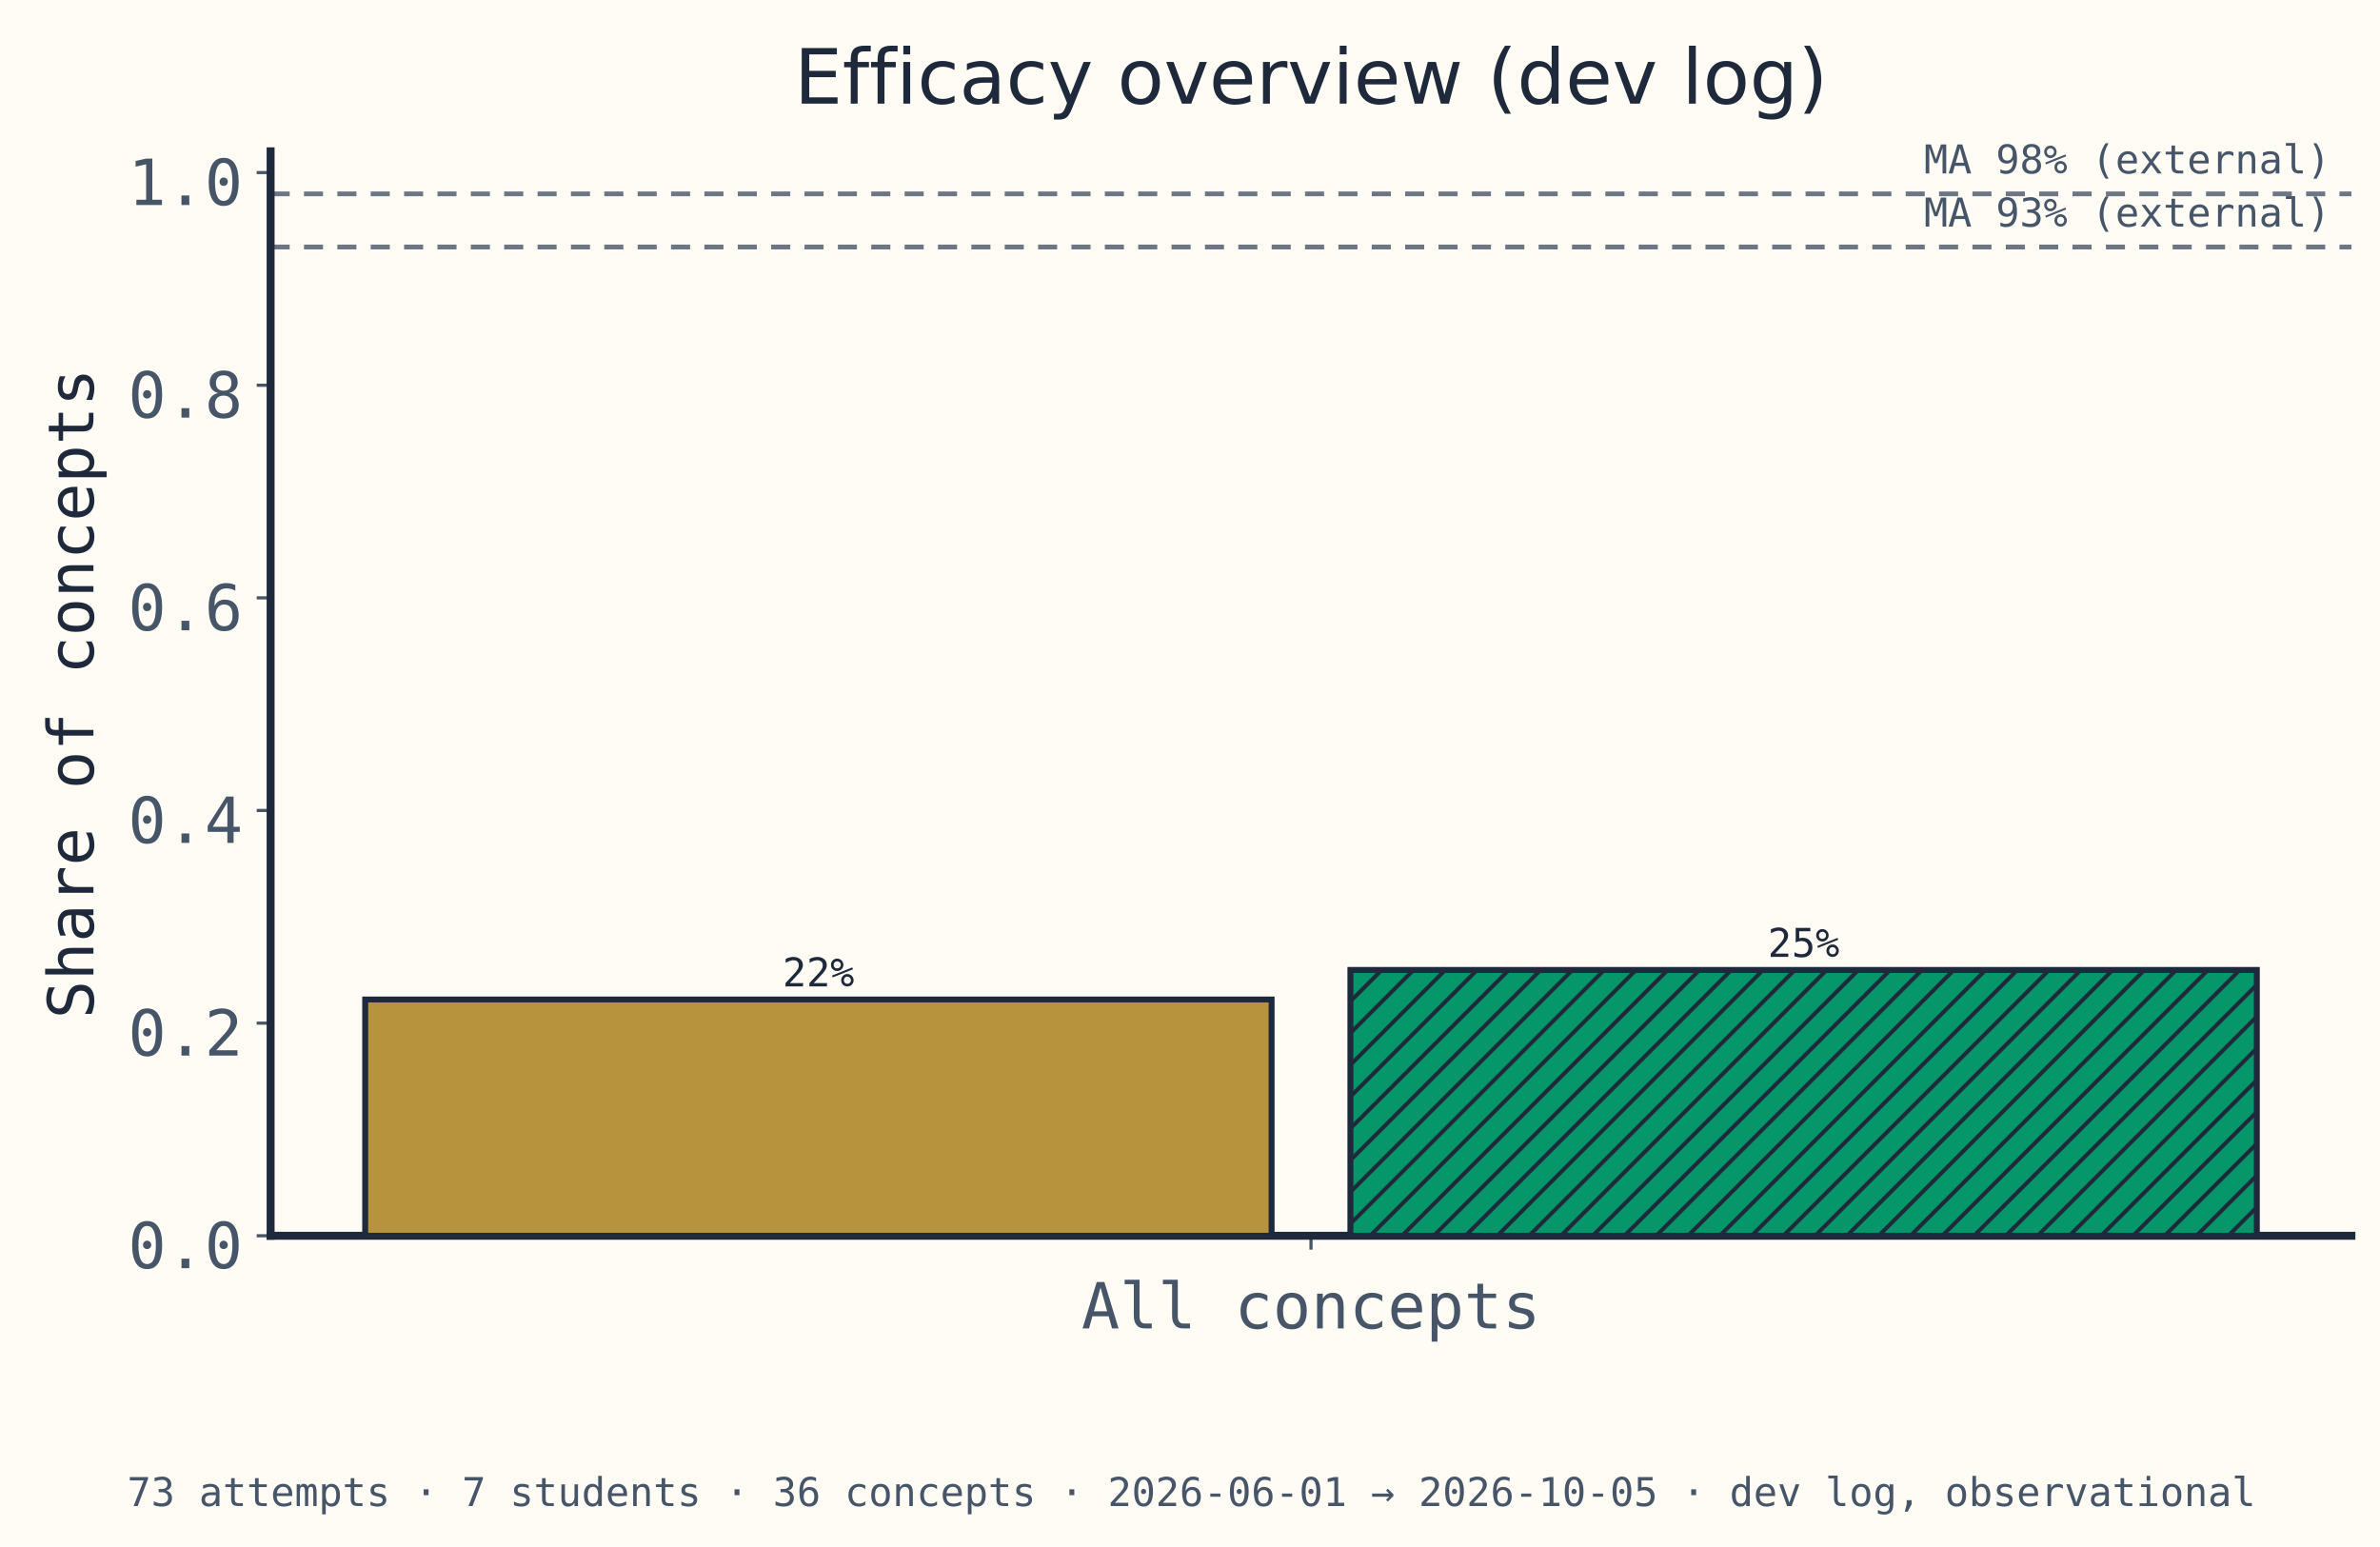
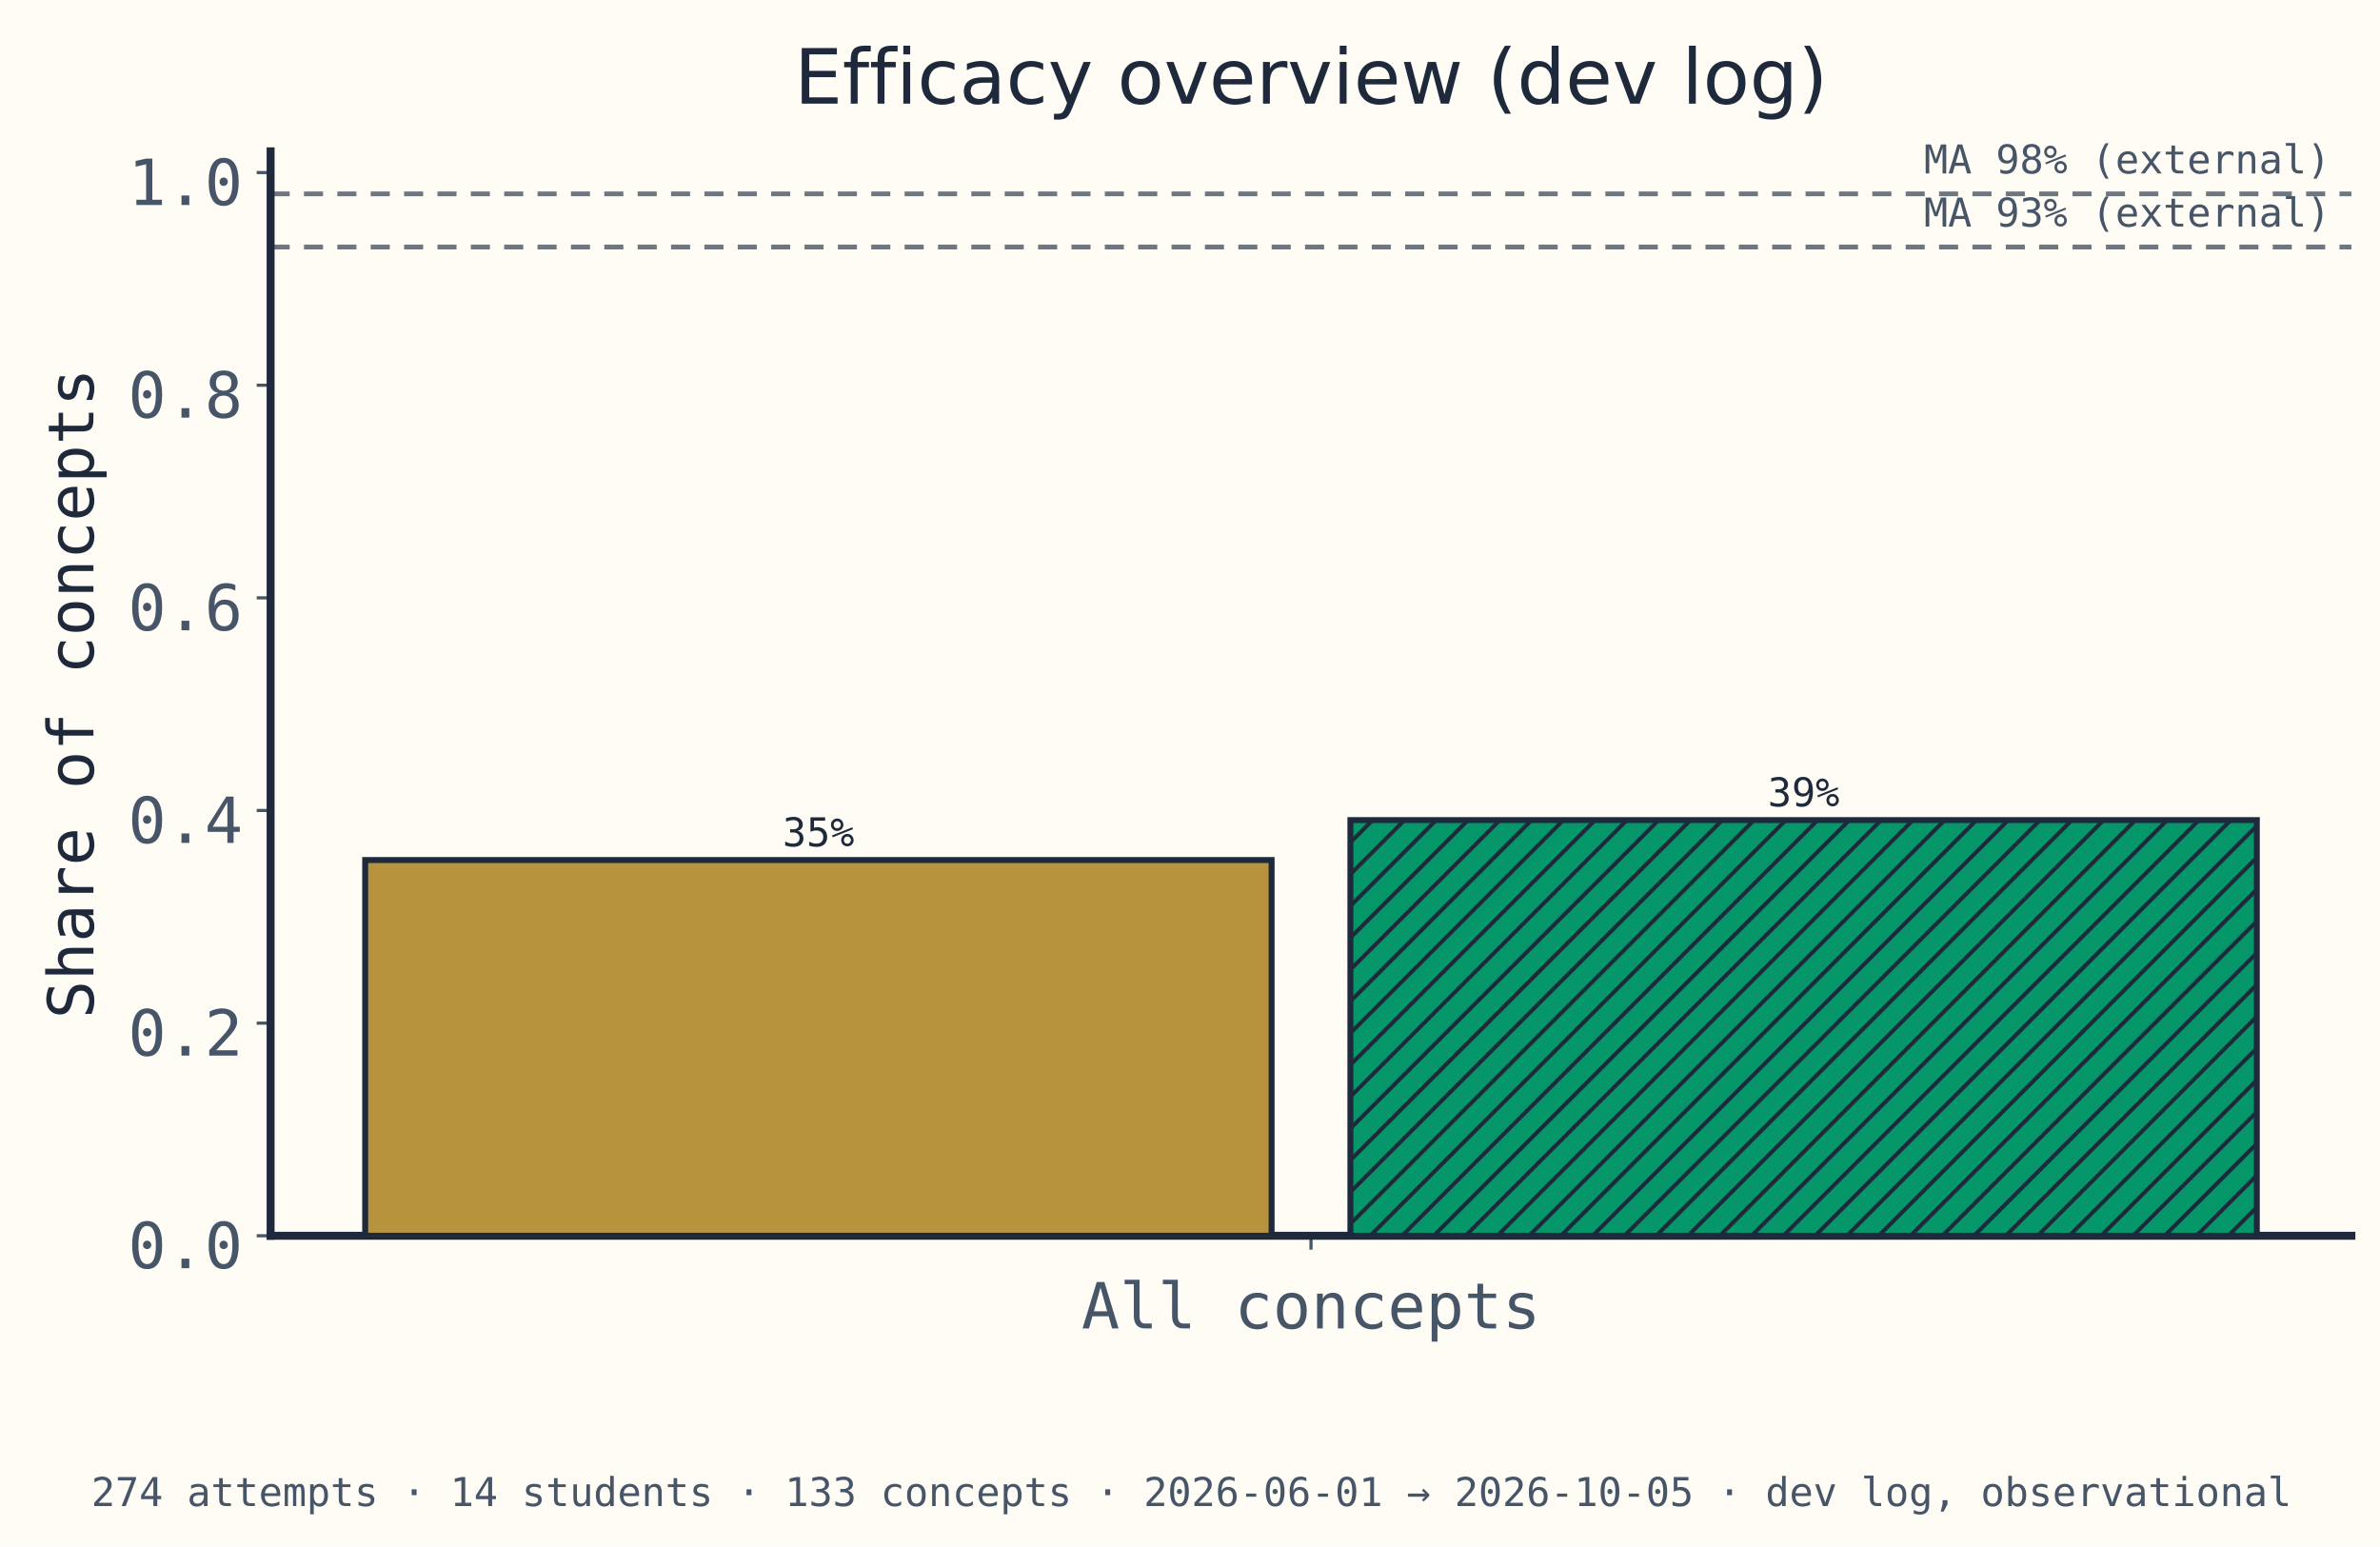
<svg xmlns="http://www.w3.org/2000/svg" xmlns:xlink="http://www.w3.org/1999/xlink" width="599.12pt" height="389.32pt" viewBox="0 0 599.12 389.32" version="1.1">
  <defs>
    <style type="text/css">*{stroke-linejoin: round; stroke-linecap: butt}</style>
  </defs>
  <g id="figure_1">
    <g id="patch_1">
      <path d="M 0 389.32  L 599.12 389.32  L 599.12 0  L 0 0  z " style="fill: #fefcf4" />
    </g>
    <g id="axes_1">
      <g id="patch_2">
        <path d="M 68.12 311.08  L 591.92 311.08  L 591.92 38.093  L 68.12 38.093  z " style="fill: #fefcf4" />
      </g>
      <g id="matplotlib.axis_1">
        <g id="xtick_1">
          <g id="line2d_1">
            <defs>
-               <path id="m33866e1bf3" d="M 0 0  L 0 3.5  " style="stroke: #475569; stroke-width: 0.8" />
+               <path id="m74a86fe371" d="M 0 0  L 0 3.5  " style="stroke: #475569; stroke-width: 0.8" />
            </defs>
            <g>
-               <use xlink:href="#m33866e1bf3" x="330.02" y="311.08" style="fill: #475569; stroke: #475569; stroke-width: 0.8" />
+               <use xlink:href="#m74a86fe371" x="330.02" y="311.08" style="fill: #475569; stroke: #475569; stroke-width: 0.8" />
            </g>
          </g>
          <g id="text_1">
            <text style="font-size: 16px; font-family: 'JetBrains Mono', 'DejaVu Sans Mono', 'Bitstream Vera Sans Mono', 'Computer Modern Typewriter', 'Andale Mono', 'Nimbus Mono L', 'Courier New', 'Courier', 'Fixed', 'Terminal', monospace; text-anchor: middle; fill: #475569" x="330.02" y="334.4" transform="rotate(-0 330.02 334.4)">All concepts</text>
          </g>
        </g>
      </g>
      <g id="matplotlib.axis_2">
        <g id="ytick_1">
          <g id="line2d_2">
            <defs>
-               <path id="mf18795c57e" d="M 0 0  L -3.5 0  " style="stroke: #475569; stroke-width: 0.8" />
+               <path id="m3ffbb000a4" d="M 0 0  L -3.5 0  " style="stroke: #475569; stroke-width: 0.8" />
            </defs>
            <g>
-               <use xlink:href="#mf18795c57e" x="68.12" y="311.08" style="fill: #475569; stroke: #475569; stroke-width: 0.8" />
+               <use xlink:href="#m3ffbb000a4" x="68.12" y="311.08" style="fill: #475569; stroke: #475569; stroke-width: 0.8" />
            </g>
          </g>
          <g id="text_2">
            <text style="font-size: 16px; font-family: 'JetBrains Mono', 'DejaVu Sans Mono', 'Bitstream Vera Sans Mono', 'Computer Modern Typewriter', 'Andale Mono', 'Nimbus Mono L', 'Courier New', 'Courier', 'Fixed', 'Terminal', monospace; text-anchor: end; fill: #475569" x="61.12" y="319.24" transform="rotate(-0 61.12 319.24)">0.0</text>
          </g>
        </g>
        <g id="ytick_2">
          <g id="line2d_3">
            <g>
-               <use xlink:href="#mf18795c57e" x="68.12" y="257.553" style="fill: #475569; stroke: #475569; stroke-width: 0.8" />
+               <use xlink:href="#m3ffbb000a4" x="68.12" y="257.553" style="fill: #475569; stroke: #475569; stroke-width: 0.8" />
            </g>
          </g>
          <g id="text_3">
            <text style="font-size: 16px; font-family: 'JetBrains Mono', 'DejaVu Sans Mono', 'Bitstream Vera Sans Mono', 'Computer Modern Typewriter', 'Andale Mono', 'Nimbus Mono L', 'Courier New', 'Courier', 'Fixed', 'Terminal', monospace; text-anchor: end; fill: #475569" x="61.12" y="265.713" transform="rotate(-0 61.12 265.7131)">0.2</text>
          </g>
        </g>
        <g id="ytick_3">
          <g id="line2d_4">
            <g>
-               <use xlink:href="#mf18795c57e" x="68.12" y="204.026" style="fill: #475569; stroke: #475569; stroke-width: 0.8" />
+               <use xlink:href="#m3ffbb000a4" x="68.12" y="204.026" style="fill: #475569; stroke: #475569; stroke-width: 0.8" />
            </g>
          </g>
          <g id="text_4">
            <text style="font-size: 16px; font-family: 'JetBrains Mono', 'DejaVu Sans Mono', 'Bitstream Vera Sans Mono', 'Computer Modern Typewriter', 'Andale Mono', 'Nimbus Mono L', 'Courier New', 'Courier', 'Fixed', 'Terminal', monospace; text-anchor: end; fill: #475569" x="61.12" y="212.186" transform="rotate(-0 61.12 212.1862)">0.4</text>
          </g>
        </g>
        <g id="ytick_4">
          <g id="line2d_5">
            <g>
-               <use xlink:href="#mf18795c57e" x="68.12" y="150.499" style="fill: #475569; stroke: #475569; stroke-width: 0.8" />
+               <use xlink:href="#m3ffbb000a4" x="68.12" y="150.499" style="fill: #475569; stroke: #475569; stroke-width: 0.8" />
            </g>
          </g>
          <g id="text_5">
            <text style="font-size: 16px; font-family: 'JetBrains Mono', 'DejaVu Sans Mono', 'Bitstream Vera Sans Mono', 'Computer Modern Typewriter', 'Andale Mono', 'Nimbus Mono L', 'Courier New', 'Courier', 'Fixed', 'Terminal', monospace; text-anchor: end; fill: #475569" x="61.12" y="158.659" transform="rotate(-0 61.12 158.6593)">0.6</text>
          </g>
        </g>
        <g id="ytick_5">
          <g id="line2d_6">
            <g>
-               <use xlink:href="#mf18795c57e" x="68.12" y="96.972" style="fill: #475569; stroke: #475569; stroke-width: 0.8" />
+               <use xlink:href="#m3ffbb000a4" x="68.12" y="96.972" style="fill: #475569; stroke: #475569; stroke-width: 0.8" />
            </g>
          </g>
          <g id="text_6">
            <text style="font-size: 16px; font-family: 'JetBrains Mono', 'DejaVu Sans Mono', 'Bitstream Vera Sans Mono', 'Computer Modern Typewriter', 'Andale Mono', 'Nimbus Mono L', 'Courier New', 'Courier', 'Fixed', 'Terminal', monospace; text-anchor: end; fill: #475569" x="61.12" y="105.132" transform="rotate(-0 61.12 105.1324)">0.8</text>
          </g>
        </g>
        <g id="ytick_6">
          <g id="line2d_7">
            <g>
-               <use xlink:href="#mf18795c57e" x="68.12" y="43.445" style="fill: #475569; stroke: #475569; stroke-width: 0.8" />
+               <use xlink:href="#m3ffbb000a4" x="68.12" y="43.445" style="fill: #475569; stroke: #475569; stroke-width: 0.8" />
            </g>
          </g>
          <g id="text_7">
            <text style="font-size: 16px; font-family: 'JetBrains Mono', 'DejaVu Sans Mono', 'Bitstream Vera Sans Mono', 'Computer Modern Typewriter', 'Andale Mono', 'Nimbus Mono L', 'Courier New', 'Courier', 'Fixed', 'Terminal', monospace; text-anchor: end; fill: #475569" x="61.12" y="51.605" transform="rotate(-0 61.12 51.60549)">1.0</text>
          </g>
        </g>
        <g id="text_8">
          <text style="font-size: 16px; font-family: 'JetBrains Mono', 'DejaVu Sans Mono', 'Bitstream Vera Sans Mono', 'Computer Modern Typewriter', 'Andale Mono', 'Nimbus Mono L', 'Courier New', 'Courier', 'Fixed', 'Terminal', monospace; text-anchor: middle; fill: #1e293b" x="23.52" y="174.586" transform="rotate(-90 23.52 174.5864)">Share of concepts</text>
        </g>
      </g>
      <g id="line2d_8">
-         <path d="M 68.12 62.18  L 591.92 62.18  " clip-path="url(#pc7a7fc2773)" style="fill: none; stroke-dasharray: 4.8,3.6; stroke-dashoffset: 0; stroke: #475569; stroke-opacity: 0.8; stroke-width: 1.2" />
+         <path d="M 68.12 62.18  L 591.92 62.18  " clip-path="url(#p898d75f1df)" style="fill: none; stroke-dasharray: 4.8,3.6; stroke-dashoffset: 0; stroke: #475569; stroke-opacity: 0.8; stroke-width: 1.2" />
      </g>
      <g id="line2d_9">
-         <path d="M 68.12 48.798  L 591.92 48.798  " clip-path="url(#pc7a7fc2773)" style="fill: none; stroke-dasharray: 4.8,3.6; stroke-dashoffset: 0; stroke: #475569; stroke-opacity: 0.8; stroke-width: 1.2" />
+         <path d="M 68.12 48.798  L 591.92 48.798  " clip-path="url(#p898d75f1df)" style="fill: none; stroke-dasharray: 4.8,3.6; stroke-dashoffset: 0; stroke: #475569; stroke-opacity: 0.8; stroke-width: 1.2" />
      </g>
      <g id="patch_3">
        <path d="M 68.12 311.08  L 68.12 38.093  " style="fill: none; stroke: #1e293b; stroke-width: 2; stroke-linejoin: miter; stroke-linecap: square" />
      </g>
      <g id="patch_4">
        <path d="M 68.12 311.08  L 591.92 311.08  " style="fill: none; stroke: #1e293b; stroke-width: 2; stroke-linejoin: miter; stroke-linecap: square" />
      </g>
      <g id="patch_5">
-         <path d="M 91.929 311.08  L 320.1 311.08  L 320.1 251.606  L 91.929 251.606  z " clip-path="url(#pc7a7fc2773)" style="fill: #b8933e; stroke: #1e293b; stroke-width: 1.5; stroke-linejoin: miter" />
+         <path d="M 91.929 311.08  L 320.1 311.08  L 320.1 216.502  L 91.929 216.502  z " clip-path="url(#p898d75f1df)" style="fill: #b8933e; stroke: #1e293b; stroke-width: 1.5; stroke-linejoin: miter" />
      </g>
      <g id="patch_6">
-         <path d="M 339.94 311.08  L 568.111 311.08  L 568.111 244.171  L 339.94 244.171  z " clip-path="url(#pc7a7fc2773)" style="fill: url(#haf658e03bf); stroke: #1e293b; stroke-width: 1.5; stroke-linejoin: miter" />
+         <path d="M 339.94 311.08  L 568.111 311.08  L 568.111 206.441  L 339.94 206.441  z " clip-path="url(#p898d75f1df)" style="fill: url(#h351c96a8c5); stroke: #1e293b; stroke-width: 1.5; stroke-linejoin: miter" />
      </g>
      <g id="text_9">
-         <text style="font-size: 10px; font-family: 'JetBrains Mono', 'DejaVu Sans Mono', 'Bitstream Vera Sans Mono', 'Computer Modern Typewriter', 'Andale Mono', 'Nimbus Mono L', 'Courier New', 'Courier', 'Fixed', 'Terminal', monospace; text-anchor: middle; fill: #1e293b" x="206.014" y="248.313" transform="rotate(-0 206.0143 248.3129)">22%</text>
+         <text style="font-size: 10px; font-family: 'JetBrains Mono', 'DejaVu Sans Mono', 'Bitstream Vera Sans Mono', 'Computer Modern Typewriter', 'Andale Mono', 'Nimbus Mono L', 'Courier New', 'Courier', 'Fixed', 'Terminal', monospace; text-anchor: middle; fill: #1e293b" x="206.014" y="213.045" transform="rotate(-0 206.0143 213.0446)">35%</text>
      </g>
      <g id="text_10">
-         <text style="font-size: 10px; font-family: 'JetBrains Mono', 'DejaVu Sans Mono', 'Bitstream Vera Sans Mono', 'Computer Modern Typewriter', 'Andale Mono', 'Nimbus Mono L', 'Courier New', 'Courier', 'Fixed', 'Terminal', monospace; text-anchor: middle; fill: #1e293b" x="454.026" y="240.879" transform="rotate(-0 454.0257 240.8786)">25%</text>
+         <text style="font-size: 10px; font-family: 'JetBrains Mono', 'DejaVu Sans Mono', 'Bitstream Vera Sans Mono', 'Computer Modern Typewriter', 'Andale Mono', 'Nimbus Mono L', 'Courier New', 'Courier', 'Fixed', 'Terminal', monospace; text-anchor: middle; fill: #1e293b" x="454.026" y="202.983" transform="rotate(-0 454.0257 202.9831)">39%</text>
      </g>
      <g id="text_11">
        <text style="font-size: 10px; font-family: 'JetBrains Mono', 'DejaVu Sans Mono', 'Bitstream Vera Sans Mono', 'Computer Modern Typewriter', 'Andale Mono', 'Nimbus Mono L', 'Courier New', 'Courier', 'Fixed', 'Terminal', monospace; text-anchor: end; fill: #475569" x="586.682" y="57.039" transform="rotate(-0 586.682 57.03883)">MA 93% (external)</text>
      </g>
      <g id="text_12">
        <text style="font-size: 10px; font-family: 'JetBrains Mono', 'DejaVu Sans Mono', 'Bitstream Vera Sans Mono', 'Computer Modern Typewriter', 'Andale Mono', 'Nimbus Mono L', 'Courier New', 'Courier', 'Fixed', 'Terminal', monospace; text-anchor: end; fill: #475569" x="586.682" y="43.657" transform="rotate(-0 586.682 43.6571)">MA 98% (external)</text>
      </g>
      <g id="text_13">
        <text style="font-size: 19.2px; font-family: 'Space Grotesk Light', 'Space Grotesk', 'DejaVu Sans', 'Bitstream Vera Sans', 'Computer Modern Sans Serif', 'Lucida Grande', 'Verdana', 'Geneva', 'Lucid', 'Arial', 'Helvetica', 'Avant Garde', sans-serif; text-anchor: middle; fill: #1e293b" x="330.02" y="26.093" transform="rotate(-0 330.02 26.0928)">Efficacy overview (dev log)</text>
      </g>
    </g>
    <g id="text_14">
-       <text style="font-size: 10px; font-family: 'JetBrains Mono', 'DejaVu Sans Mono', 'Bitstream Vera Sans Mono', 'Computer Modern Typewriter', 'Andale Mono', 'Nimbus Mono L', 'Courier New', 'Courier', 'Fixed', 'Terminal', monospace; text-anchor: middle; fill: #475569" x="299.92" y="379.12" transform="rotate(-0 299.92 379.12)">73 attempts · 7 students · 36 concepts · 2026-06-01 → 2026-10-05 · dev log, observational</text>
+       <text style="font-size: 10px; font-family: 'JetBrains Mono', 'DejaVu Sans Mono', 'Bitstream Vera Sans Mono', 'Computer Modern Typewriter', 'Andale Mono', 'Nimbus Mono L', 'Courier New', 'Courier', 'Fixed', 'Terminal', monospace; text-anchor: middle; fill: #475569" x="299.92" y="379.12" transform="rotate(-0 299.92 379.12)">274 attempts · 14 students · 133 concepts · 2026-06-01 → 2026-10-05 · dev log, observational</text>
    </g>
  </g>
  <defs>
-     <clipPath id="pc7a7fc2773">
+     <clipPath id="p898d75f1df">
      <rect x="68.12" y="38.093" width="523.8" height="272.987" />
    </clipPath>
  </defs>
  <defs>
-     <pattern id="haf658e03bf" patternUnits="userSpaceOnUse" x="0" y="0" width="72" height="72">
+     <pattern id="h351c96a8c5" patternUnits="userSpaceOnUse" x="0" y="0" width="72" height="72">
      <rect x="0" y="0" width="73" height="73" fill="#059669" />
      <path d="M -36 36  L 36 -36  M -32 40  L 40 -32  M -28 44  L 44 -28  M -24 48  L 48 -24  M -20 52  L 52 -20  M -16 56  L 56 -16  M -12 60  L 60 -12  M -8 64  L 64 -8  M -4 68  L 68 -4  M 0 72  L 72 0  M 4 76  L 76 4  M 8 80  L 80 8  M 12 84  L 84 12  M 16 88  L 88 16  M 20 92  L 92 20  M 24 96  L 96 24  M 28 100  L 100 28  M 32 104  L 104 32  M 36 108  L 108 36  " style="fill: #1e293b; stroke: #1e293b; stroke-width: 1.0; stroke-linecap: butt; stroke-linejoin: miter" />
    </pattern>
  </defs>
</svg>
